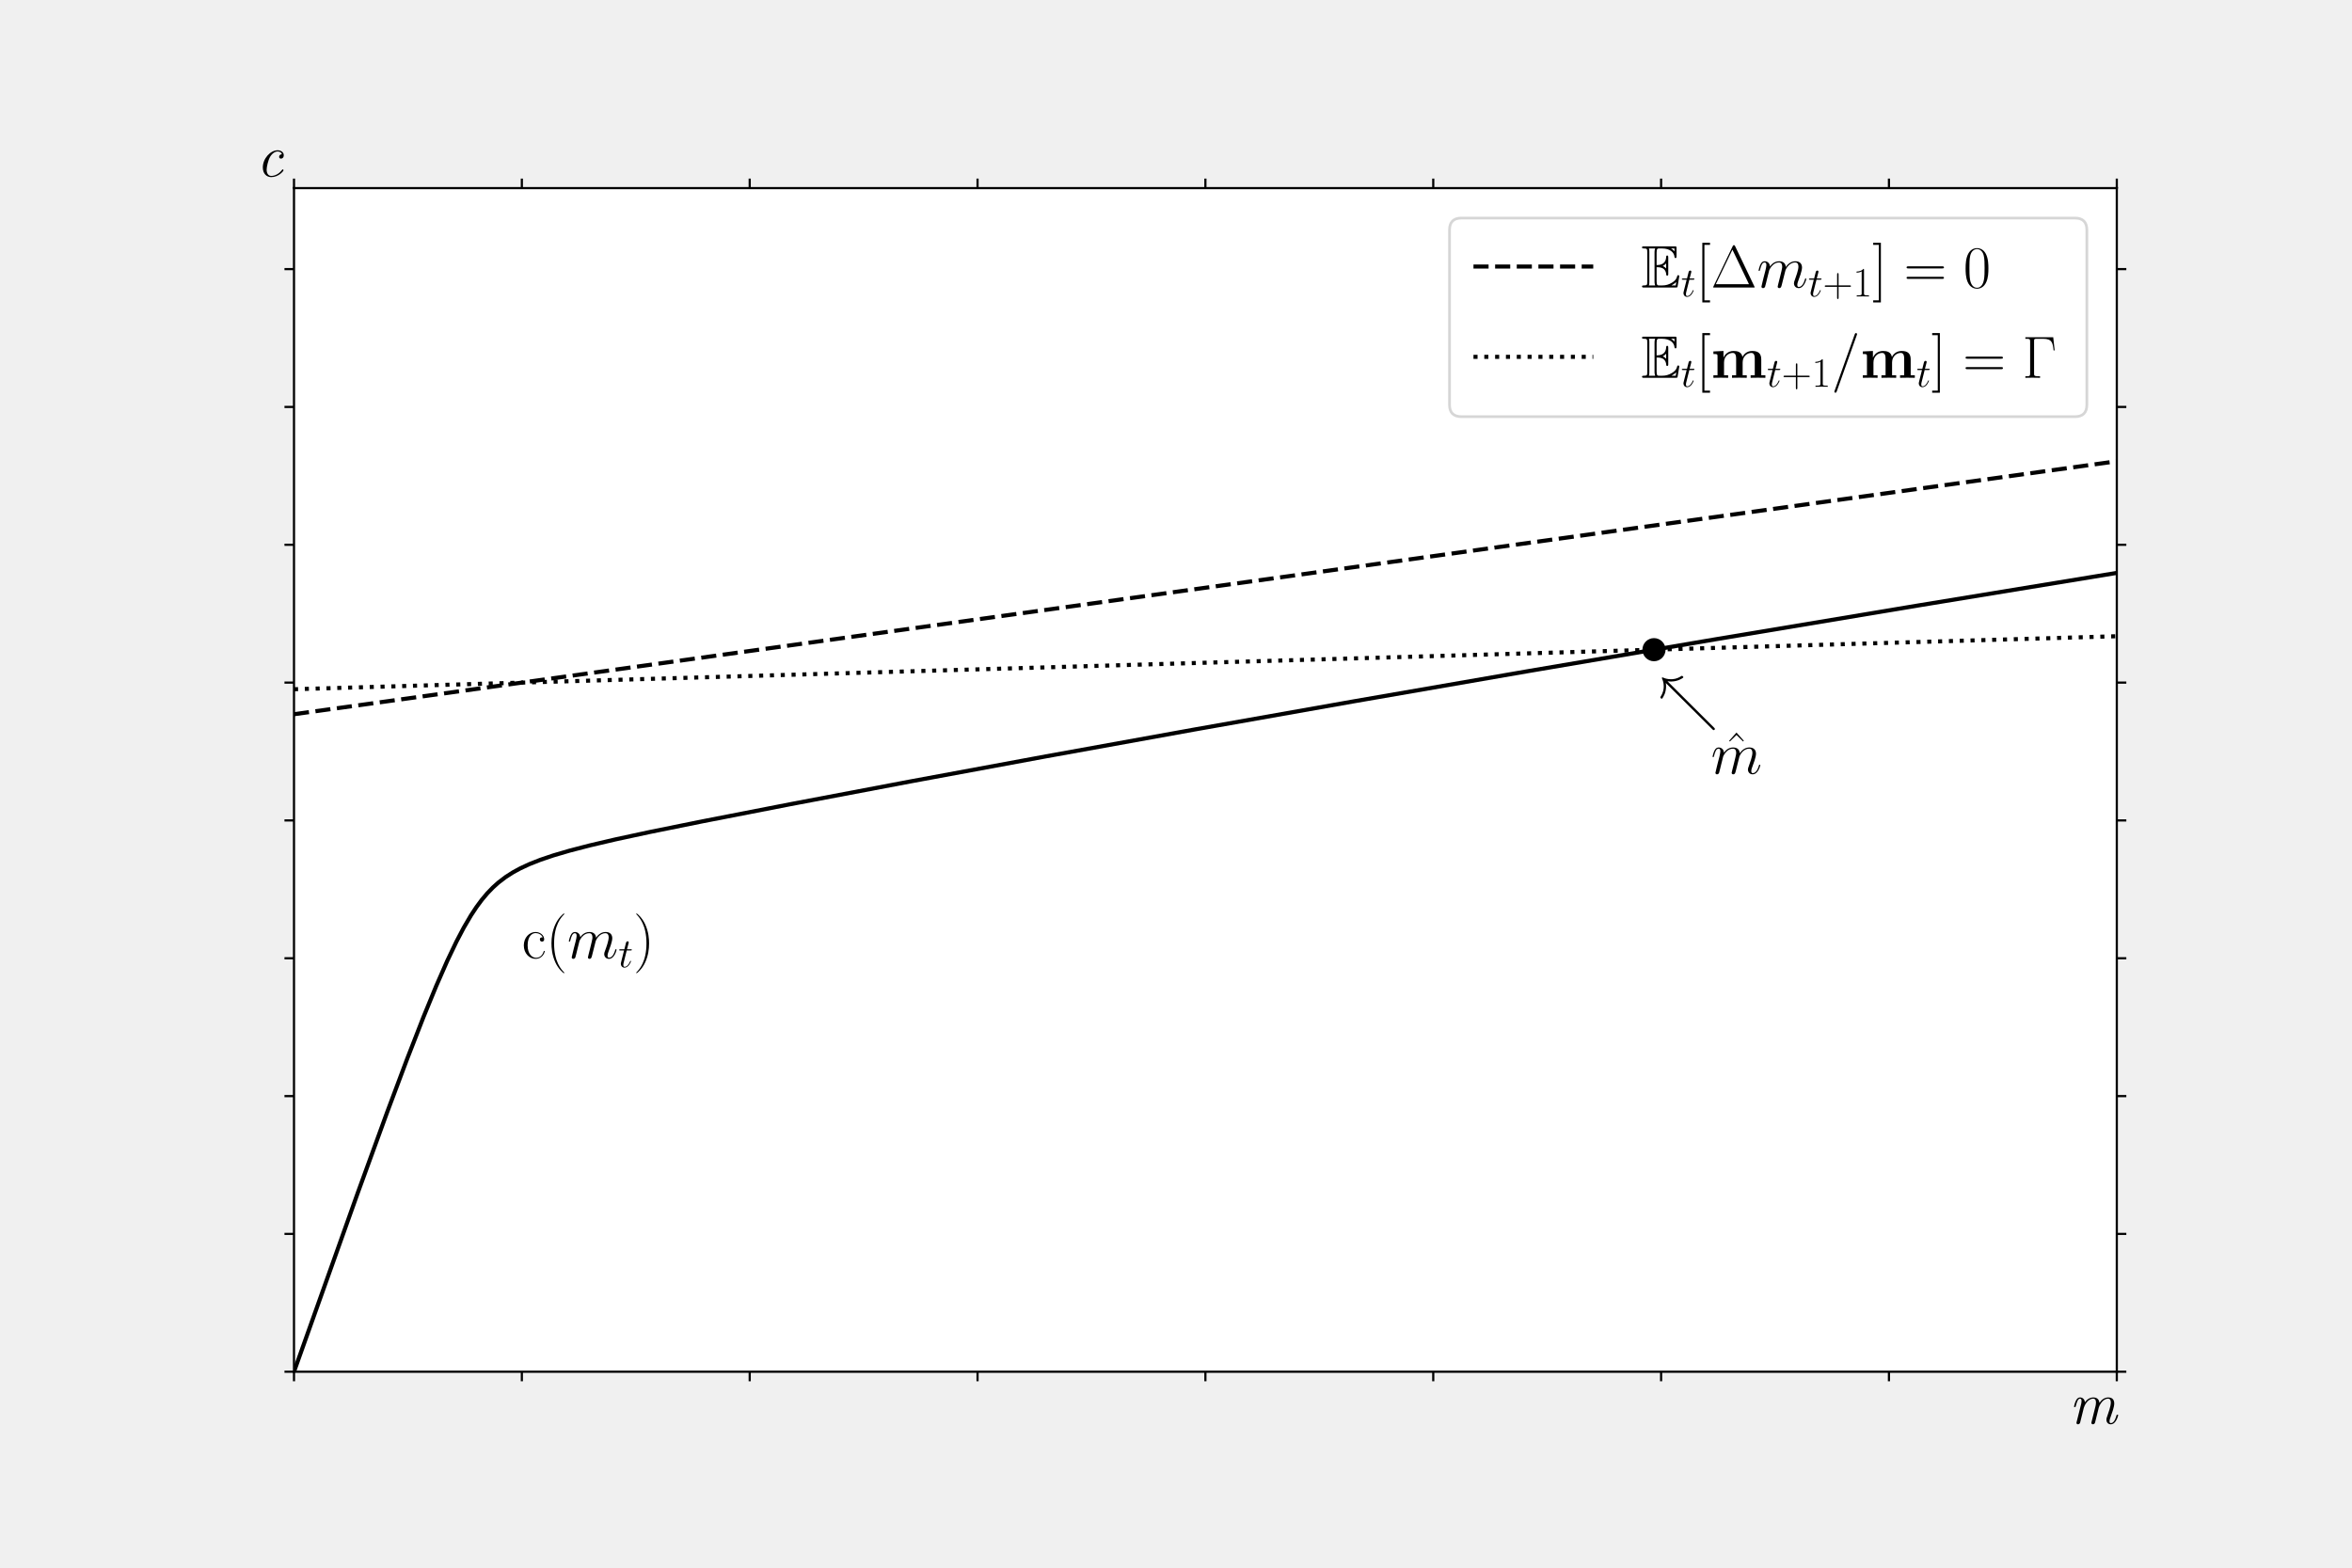
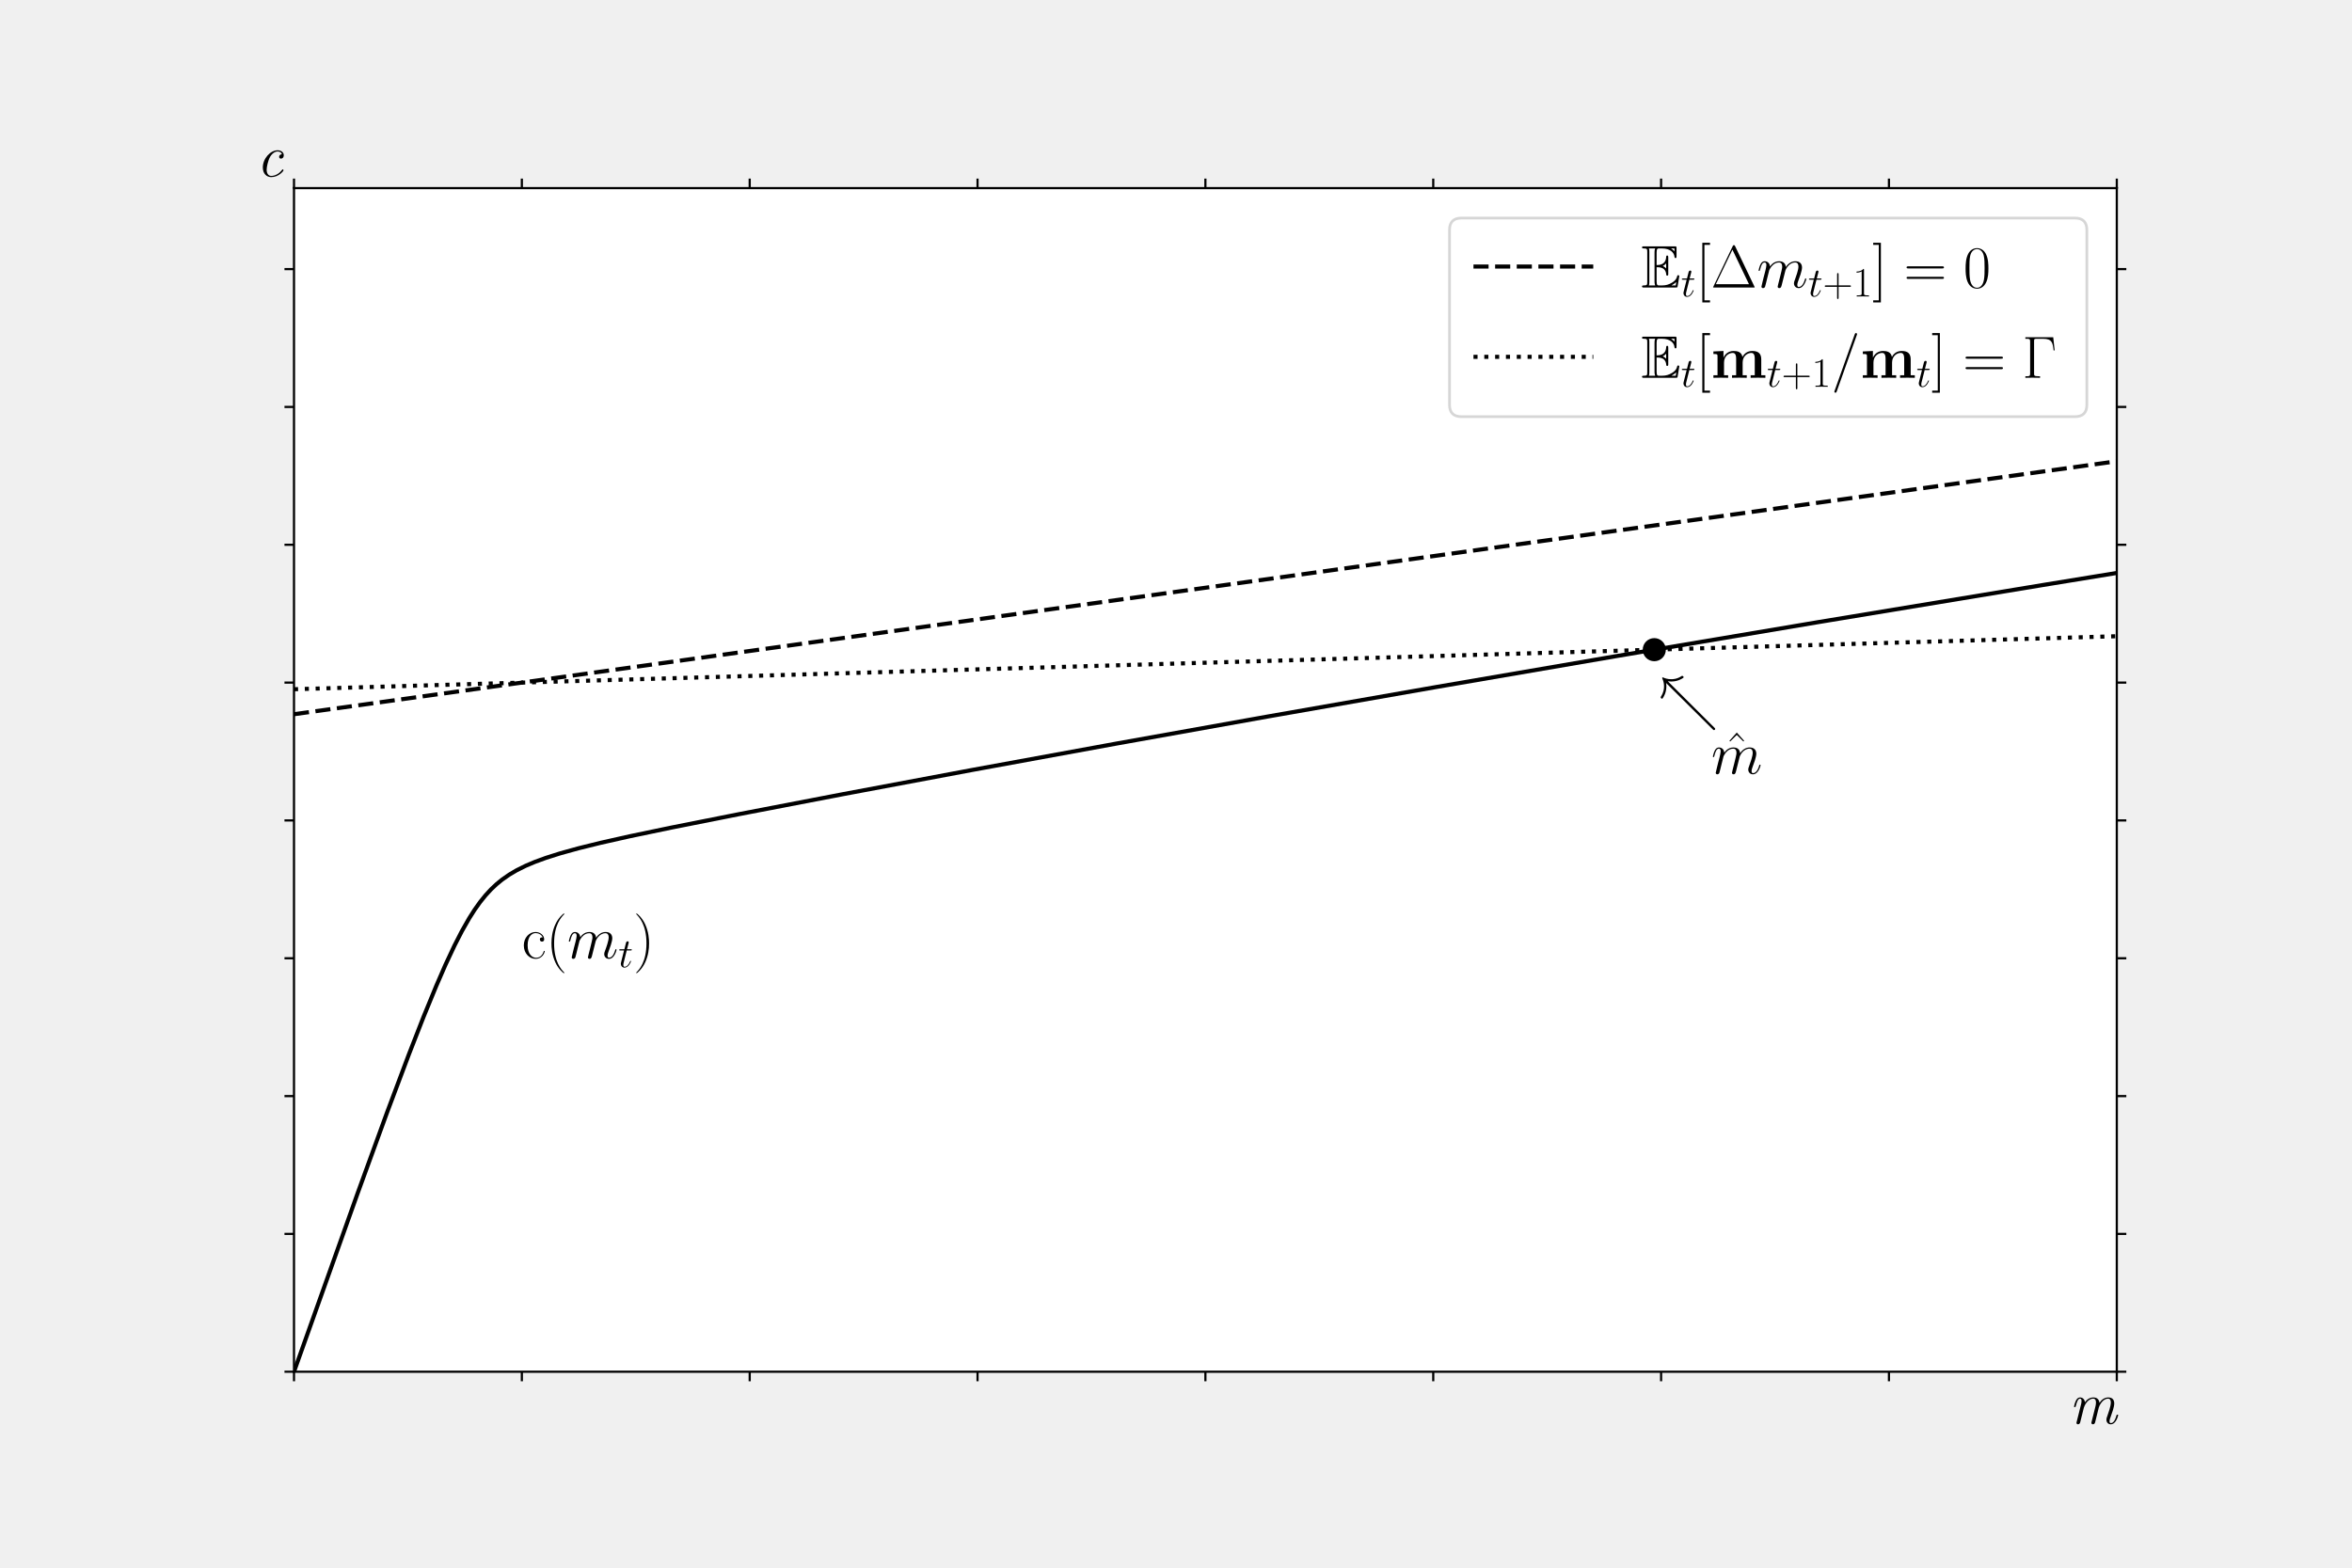
<svg xmlns="http://www.w3.org/2000/svg" xmlns:xlink="http://www.w3.org/1999/xlink" height="576pt" version="1.1" viewBox="0 0 864 576" width="864pt">
  <defs>
    <style type="text/css">*{stroke-linecap:butt;stroke-linejoin:round;}</style>
  </defs>
  <g id="figure_1">
    <g id="patch_1">
      <path d="M 0 576  L 864 576  L 864 0  L 0 0  z " style="fill:none;" />
    </g>
    <g id="axes_1">
      <g id="patch_2">
        <path d="M 108 504  L 777.6 504  L 777.6 69.12  L 108 69.12  z " style="fill:#ffffff;" />
      </g>
      <g id="matplotlib.axis_1">
        <g id="xtick_1">
          <g id="line2d_1">
            <defs>
-               <path d="M 0 0  L 0 3.5  " id="mdffdb6f460" style="stroke:#000000;stroke-width:0.8;" />
-             </defs>
-             <g>
-               <use style="stroke:#000000;stroke-width:0.8;" x="108" xlink:href="#mdffdb6f460" y="504" />
+               <path d="M 0 0  L 0 3.5  " id="m5d7a68027f" style="stroke:#000000;stroke-width:0.8;" />
+             </defs>
+             <g>
+               <use style="stroke:#000000;stroke-width:0.8;" x="108" xlink:href="#m5d7a68027f" y="504" />
            </g>
          </g>
          <g id="line2d_2">
            <defs>
-               <path d="M 0 0  L 0 -3.5  " id="md68024a2b2" style="stroke:#000000;stroke-width:0.8;" />
-             </defs>
-             <g>
-               <use style="stroke:#000000;stroke-width:0.8;" x="108" xlink:href="#md68024a2b2" y="69.12" />
+               <path d="M 0 0  L 0 -3.5  " id="m9da421022d" style="stroke:#000000;stroke-width:0.8;" />
+             </defs>
+             <g>
+               <use style="stroke:#000000;stroke-width:0.8;" x="108" xlink:href="#m9da421022d" y="69.12" />
            </g>
          </g>
        </g>
        <g id="xtick_2">
          <g id="line2d_3">
            <g>
-               <use style="stroke:#000000;stroke-width:0.8;" x="191.7" xlink:href="#mdffdb6f460" y="504" />
+               <use style="stroke:#000000;stroke-width:0.8;" x="191.7" xlink:href="#m5d7a68027f" y="504" />
            </g>
          </g>
          <g id="line2d_4">
            <g>
-               <use style="stroke:#000000;stroke-width:0.8;" x="191.7" xlink:href="#md68024a2b2" y="69.12" />
+               <use style="stroke:#000000;stroke-width:0.8;" x="191.7" xlink:href="#m9da421022d" y="69.12" />
            </g>
          </g>
        </g>
        <g id="xtick_3">
          <g id="line2d_5">
            <g>
-               <use style="stroke:#000000;stroke-width:0.8;" x="275.4" xlink:href="#mdffdb6f460" y="504" />
+               <use style="stroke:#000000;stroke-width:0.8;" x="275.4" xlink:href="#m5d7a68027f" y="504" />
            </g>
          </g>
          <g id="line2d_6">
            <g>
-               <use style="stroke:#000000;stroke-width:0.8;" x="275.4" xlink:href="#md68024a2b2" y="69.12" />
+               <use style="stroke:#000000;stroke-width:0.8;" x="275.4" xlink:href="#m9da421022d" y="69.12" />
            </g>
          </g>
        </g>
        <g id="xtick_4">
          <g id="line2d_7">
            <g>
-               <use style="stroke:#000000;stroke-width:0.8;" x="359.1" xlink:href="#mdffdb6f460" y="504" />
+               <use style="stroke:#000000;stroke-width:0.8;" x="359.1" xlink:href="#m5d7a68027f" y="504" />
            </g>
          </g>
          <g id="line2d_8">
            <g>
-               <use style="stroke:#000000;stroke-width:0.8;" x="359.1" xlink:href="#md68024a2b2" y="69.12" />
+               <use style="stroke:#000000;stroke-width:0.8;" x="359.1" xlink:href="#m9da421022d" y="69.12" />
            </g>
          </g>
        </g>
        <g id="xtick_5">
          <g id="line2d_9">
            <g>
-               <use style="stroke:#000000;stroke-width:0.8;" x="442.8" xlink:href="#mdffdb6f460" y="504" />
+               <use style="stroke:#000000;stroke-width:0.8;" x="442.8" xlink:href="#m5d7a68027f" y="504" />
            </g>
          </g>
          <g id="line2d_10">
            <g>
-               <use style="stroke:#000000;stroke-width:0.8;" x="442.8" xlink:href="#md68024a2b2" y="69.12" />
+               <use style="stroke:#000000;stroke-width:0.8;" x="442.8" xlink:href="#m9da421022d" y="69.12" />
            </g>
          </g>
        </g>
        <g id="xtick_6">
          <g id="line2d_11">
            <g>
-               <use style="stroke:#000000;stroke-width:0.8;" x="526.5" xlink:href="#mdffdb6f460" y="504" />
+               <use style="stroke:#000000;stroke-width:0.8;" x="526.5" xlink:href="#m5d7a68027f" y="504" />
            </g>
          </g>
          <g id="line2d_12">
            <g>
-               <use style="stroke:#000000;stroke-width:0.8;" x="526.5" xlink:href="#md68024a2b2" y="69.12" />
+               <use style="stroke:#000000;stroke-width:0.8;" x="526.5" xlink:href="#m9da421022d" y="69.12" />
            </g>
          </g>
        </g>
        <g id="xtick_7">
          <g id="line2d_13">
            <g>
-               <use style="stroke:#000000;stroke-width:0.8;" x="610.2" xlink:href="#mdffdb6f460" y="504" />
+               <use style="stroke:#000000;stroke-width:0.8;" x="610.2" xlink:href="#m5d7a68027f" y="504" />
            </g>
          </g>
          <g id="line2d_14">
            <g>
-               <use style="stroke:#000000;stroke-width:0.8;" x="610.2" xlink:href="#md68024a2b2" y="69.12" />
+               <use style="stroke:#000000;stroke-width:0.8;" x="610.2" xlink:href="#m9da421022d" y="69.12" />
            </g>
          </g>
        </g>
        <g id="xtick_8">
          <g id="line2d_15">
            <g>
-               <use style="stroke:#000000;stroke-width:0.8;" x="693.9" xlink:href="#mdffdb6f460" y="504" />
+               <use style="stroke:#000000;stroke-width:0.8;" x="693.9" xlink:href="#m5d7a68027f" y="504" />
            </g>
          </g>
          <g id="line2d_16">
            <g>
-               <use style="stroke:#000000;stroke-width:0.8;" x="693.9" xlink:href="#md68024a2b2" y="69.12" />
+               <use style="stroke:#000000;stroke-width:0.8;" x="693.9" xlink:href="#m9da421022d" y="69.12" />
            </g>
          </g>
        </g>
        <g id="xtick_9">
          <g id="line2d_17">
            <g>
-               <use style="stroke:#000000;stroke-width:0.8;" x="777.6" xlink:href="#mdffdb6f460" y="504" />
+               <use style="stroke:#000000;stroke-width:0.8;" x="777.6" xlink:href="#m5d7a68027f" y="504" />
            </g>
          </g>
          <g id="line2d_18">
            <g>
-               <use style="stroke:#000000;stroke-width:0.8;" x="777.6" xlink:href="#md68024a2b2" y="69.12" />
+               <use style="stroke:#000000;stroke-width:0.8;" x="777.6" xlink:href="#m9da421022d" y="69.12" />
            </g>
          </g>
        </g>
        <g id="text_1">
          <g transform="translate(760.0656 523.0932)scale(0.22 -0.22)">
            <defs>
              <path d="M 49.797 27.031  C 50.406 29.328 55.797 41.984 65.406 41.984  C 70 41.984 70 37 70 35.312  C 70 29.125 65.594 17.156 63.906 12.266  C 63 9.766 62.594 8.875 62.594 6.781  C 62.594 1.984 65.703 -1 69.797 -1  C 79.094 -1 82.297 13.859 82.297 14.266  C 82.297 15.156 81.406 15.156 81 15.156  C 79.797 15.156 79.703 14.859 79.297 13.359  C 78.406 9.969 75.703 1 70.094 1  C 68.594 1 67.797 1.688 67.797 3.984  C 67.797 6.375 68.906 9.469 69.703 11.469  C 72.297 18.75 75.703 28.031 75.703 33.812  C 75.703 39.094 73.406 44 65.703 44  C 59.5 44 54.5 40.391 50.906 34.906  C 50.297 41.688 45.594 44 40.797 44  C 35 44 30.094 40.891 26.5 35.906  C 26.203 40.391 23.094 44 18.5 44  C 16.203 44 13.594 42.984 11.5 38.703  C 9.594 35.016 8.297 29.031 8.297 28.828  C 8.297 28.031 8.797 27.828 9.703 27.828  C 10.797 27.828 10.906 27.922 11.5 30.219  C 13 36.109 14.906 41.984 18.297 41.984  C 20.906 41.984 20.906 39.094 20.906 37.906  C 20.906 36.016 20.5 33.812 20.094 32.422  L 12.797 3.281  C 12.406 1.891 12.406 1.797 12.406 1.391  C 12.406 0.188 13.203 -1 15 -1  C 16.203 -1 17.797 -0.312 18.5 1.688  C 18.703 2.688 22.5 17.656 23.094 20.141  C 23.594 22.344 24.203 24.438 24.703 26.625  C 25.703 30.328 31.203 41.984 40.5 41.984  C 45.094 41.984 45.094 36.906 45.094 35.312  C 45.094 33.312 44.703 31.125 44.297 29.328  L 37.703 2.984  C 37.406 1.891 37.406 1.594 37.406 1.391  C 37.406 0.297 38.203 -1 40 -1  C 42.297 -1 43.297 0.797 43.703 2.484  z " id="CMTI12-109" />
            </defs>
            <use transform="scale(0.996264)" xlink:href="#CMTI12-109" />
          </g>
        </g>
      </g>
      <g id="matplotlib.axis_2">
        <g id="ytick_1">
          <g id="line2d_19">
            <defs>
-               <path d="M 0 0  L -3.5 0  " id="mbbe1f3e414" style="stroke:#000000;stroke-width:0.8;" />
-             </defs>
-             <g>
-               <use style="stroke:#000000;stroke-width:0.8;" x="108" xlink:href="#mbbe1f3e414" y="504" />
+               <path d="M 0 0  L -3.5 0  " id="m3f5d0ae23c" style="stroke:#000000;stroke-width:0.8;" />
+             </defs>
+             <g>
+               <use style="stroke:#000000;stroke-width:0.8;" x="108" xlink:href="#m3f5d0ae23c" y="504" />
            </g>
          </g>
          <g id="line2d_20">
            <defs>
-               <path d="M 0 0  L 3.5 0  " id="me974627ac8" style="stroke:#000000;stroke-width:0.8;" />
-             </defs>
-             <g>
-               <use style="stroke:#000000;stroke-width:0.8;" x="777.6" xlink:href="#me974627ac8" y="504" />
+               <path d="M 0 0  L 3.5 0  " id="m596b8ce030" style="stroke:#000000;stroke-width:0.8;" />
+             </defs>
+             <g>
+               <use style="stroke:#000000;stroke-width:0.8;" x="777.6" xlink:href="#m596b8ce030" y="504" />
            </g>
          </g>
        </g>
        <g id="ytick_2">
          <g id="line2d_21">
            <g>
-               <use style="stroke:#000000;stroke-width:0.8;" x="108" xlink:href="#mbbe1f3e414" y="453.36" />
+               <use style="stroke:#000000;stroke-width:0.8;" x="108" xlink:href="#m3f5d0ae23c" y="453.36" />
            </g>
          </g>
          <g id="line2d_22">
            <g>
-               <use style="stroke:#000000;stroke-width:0.8;" x="777.6" xlink:href="#me974627ac8" y="453.36" />
+               <use style="stroke:#000000;stroke-width:0.8;" x="777.6" xlink:href="#m596b8ce030" y="453.36" />
            </g>
          </g>
        </g>
        <g id="ytick_3">
          <g id="line2d_23">
            <g>
-               <use style="stroke:#000000;stroke-width:0.8;" x="108" xlink:href="#mbbe1f3e414" y="402.721" />
+               <use style="stroke:#000000;stroke-width:0.8;" x="108" xlink:href="#m3f5d0ae23c" y="402.721" />
            </g>
          </g>
          <g id="line2d_24">
            <g>
-               <use style="stroke:#000000;stroke-width:0.8;" x="777.6" xlink:href="#me974627ac8" y="402.721" />
+               <use style="stroke:#000000;stroke-width:0.8;" x="777.6" xlink:href="#m596b8ce030" y="402.721" />
            </g>
          </g>
        </g>
        <g id="ytick_4">
          <g id="line2d_25">
            <g>
-               <use style="stroke:#000000;stroke-width:0.8;" x="108" xlink:href="#mbbe1f3e414" y="352.081" />
+               <use style="stroke:#000000;stroke-width:0.8;" x="108" xlink:href="#m3f5d0ae23c" y="352.081" />
            </g>
          </g>
          <g id="line2d_26">
            <g>
-               <use style="stroke:#000000;stroke-width:0.8;" x="777.6" xlink:href="#me974627ac8" y="352.081" />
+               <use style="stroke:#000000;stroke-width:0.8;" x="777.6" xlink:href="#m596b8ce030" y="352.081" />
            </g>
          </g>
        </g>
        <g id="ytick_5">
          <g id="line2d_27">
            <g>
-               <use style="stroke:#000000;stroke-width:0.8;" x="108" xlink:href="#mbbe1f3e414" y="301.442" />
+               <use style="stroke:#000000;stroke-width:0.8;" x="108" xlink:href="#m3f5d0ae23c" y="301.442" />
            </g>
          </g>
          <g id="line2d_28">
            <g>
-               <use style="stroke:#000000;stroke-width:0.8;" x="777.6" xlink:href="#me974627ac8" y="301.442" />
+               <use style="stroke:#000000;stroke-width:0.8;" x="777.6" xlink:href="#m596b8ce030" y="301.442" />
            </g>
          </g>
        </g>
        <g id="ytick_6">
          <g id="line2d_29">
            <g>
-               <use style="stroke:#000000;stroke-width:0.8;" x="108" xlink:href="#mbbe1f3e414" y="250.802" />
+               <use style="stroke:#000000;stroke-width:0.8;" x="108" xlink:href="#m3f5d0ae23c" y="250.802" />
            </g>
          </g>
          <g id="line2d_30">
            <g>
-               <use style="stroke:#000000;stroke-width:0.8;" x="777.6" xlink:href="#me974627ac8" y="250.802" />
+               <use style="stroke:#000000;stroke-width:0.8;" x="777.6" xlink:href="#m596b8ce030" y="250.802" />
            </g>
          </g>
        </g>
        <g id="ytick_7">
          <g id="line2d_31">
            <g>
-               <use style="stroke:#000000;stroke-width:0.8;" x="108" xlink:href="#mbbe1f3e414" y="200.163" />
+               <use style="stroke:#000000;stroke-width:0.8;" x="108" xlink:href="#m3f5d0ae23c" y="200.163" />
            </g>
          </g>
          <g id="line2d_32">
            <g>
-               <use style="stroke:#000000;stroke-width:0.8;" x="777.6" xlink:href="#me974627ac8" y="200.163" />
+               <use style="stroke:#000000;stroke-width:0.8;" x="777.6" xlink:href="#m596b8ce030" y="200.163" />
            </g>
          </g>
        </g>
        <g id="ytick_8">
          <g id="line2d_33">
            <g>
-               <use style="stroke:#000000;stroke-width:0.8;" x="108" xlink:href="#mbbe1f3e414" y="149.523" />
+               <use style="stroke:#000000;stroke-width:0.8;" x="108" xlink:href="#m3f5d0ae23c" y="149.523" />
            </g>
          </g>
          <g id="line2d_34">
            <g>
-               <use style="stroke:#000000;stroke-width:0.8;" x="777.6" xlink:href="#me974627ac8" y="149.523" />
+               <use style="stroke:#000000;stroke-width:0.8;" x="777.6" xlink:href="#m596b8ce030" y="149.523" />
            </g>
          </g>
        </g>
        <g id="ytick_9">
          <g id="line2d_35">
            <g>
-               <use style="stroke:#000000;stroke-width:0.8;" x="108" xlink:href="#mbbe1f3e414" y="98.884" />
+               <use style="stroke:#000000;stroke-width:0.8;" x="108" xlink:href="#m3f5d0ae23c" y="98.884" />
            </g>
          </g>
          <g id="line2d_36">
            <g>
-               <use style="stroke:#000000;stroke-width:0.8;" x="777.6" xlink:href="#me974627ac8" y="98.884" />
+               <use style="stroke:#000000;stroke-width:0.8;" x="777.6" xlink:href="#m596b8ce030" y="98.884" />
            </g>
          </g>
        </g>
        <g id="text_2">
          <g transform="translate(94.13689 64.85739)scale(0.22 -0.22)">
            <defs>
              <path d="M 43 37.391  C 40.5 37.297 38.297 35.391 38.297 33  C 38.297 30.5 40.5 30 41.406 30  C 42.406 30 46.094 30.594 46.094 35.797  C 46.094 40.359 41.906 44 35.797 44  C 23.594 44 11 30.094 11 15.234  C 11 5 17.094 -1 25.094 -1  C 37.5 -1 45.703 9.125 45.703 10.531  C 45.703 11.234 44.906 12.031 44.297 12.031  C 44 12.031 43.906 11.922 43.094 11.031  C 37.797 3.797 30.297 1 25.203 1  C 20.094 1 17.406 5.5 17.406 11.422  C 17.406 16.047 19.797 27.078 23.094 32.797  C 26.5 38.734 31.406 41.984 35.703 41.984  C 36.297 41.984 41.594 41.984 43 37.391  z " id="CMTI12-99" />
            </defs>
            <use transform="scale(0.996264)" xlink:href="#CMTI12-99" />
          </g>
        </g>
      </g>
      <g id="line2d_37">
-         <path clip-path="url(#pffd00cbba3)" d="M 108 504  L 131.459 438.182  L 142.184 408.743  L 149.557 389.08  L 155.589 373.606  L 160.281 362.181  L 164.303 353.02  L 167.654 345.999  L 170.335 340.892  L 173.016 336.319  L 175.027 333.271  L 177.038 330.558  L 179.049 328.173  L 181.059 326.093  L 183.07 324.286  L 185.751 322.238  L 188.432 320.521  L 191.114 319.061  L 194.465 317.504  L 198.486 315.917  L 203.178 314.329  L 209.211 312.555  L 216.584 310.639  L 225.968 308.44  L 238.703 305.695  L 258.141 301.755  L 290.314 295.483  L 334.551 287.093  L 384.151 277.915  L 438.443 268.099  L 497.427 257.665  L 561.103 246.63  L 630.141 234.896  L 704.541 222.481  L 777.6 210.491  L 777.6 210.491  " style="fill:none;stroke:#000000;stroke-linecap:square;stroke-width:1.5;" />
+         <path clip-path="url(#pab065e6cc4)" d="M 108 504  L 131.459 438.187  L 142.184 408.746  L 150.227 387.336  L 155.589 373.614  L 160.281 362.19  L 163.632 354.498  L 166.984 347.356  L 169.665 342.126  L 172.346 337.417  L 174.357 334.256  L 176.368 331.432  L 178.378 328.94  L 180.389 326.758  L 182.4 324.867  L 184.411 323.22  L 187.092 321.347  L 189.773 319.768  L 193.124 318.102  L 196.476 316.685  L 200.497 315.214  L 205.859 313.516  L 212.562 311.663  L 220.605 309.677  L 231.33 307.266  L 246.746 304.047  L 271.546 299.124  L 309.751 291.778  L 357.341 282.858  L 410.292 273.172  L 465.924 263.222  L 527.589 252.424  L 593.276 241.149  L 667.676 228.622  L 750.119 214.999  L 777.6 210.512  L 777.6 210.512  " style="fill:none;stroke:#000000;stroke-linecap:square;stroke-width:1.5;" />
      </g>
      <g id="line2d_38">
-         <path clip-path="url(#pffd00cbba3)" d="M 108 262.42  L 777.6 169.477  L 777.6 169.477  " style="fill:none;stroke:#000000;stroke-dasharray:5.55,2.4;stroke-dashoffset:0;stroke-width:1.5;" />
+         <path clip-path="url(#pab065e6cc4)" d="M 108 262.42  L 777.6 169.477  L 777.6 169.477  " style="fill:none;stroke:#000000;stroke-dasharray:5.55,2.4;stroke-dashoffset:0;stroke-width:1.5;" />
      </g>
      <g id="line2d_39">
-         <path clip-path="url(#pffd00cbba3)" d="M 108 253.237  L 777.6 233.76  L 777.6 233.76  " style="fill:none;stroke:#000000;stroke-dasharray:1.5,2.475;stroke-dashoffset:0;stroke-width:1.5;" />
+         <path clip-path="url(#pab065e6cc4)" d="M 108 253.237  L 777.6 233.76  L 777.6 233.76  " style="fill:none;stroke:#000000;stroke-dasharray:1.5,2.475;stroke-dashoffset:0;stroke-width:1.5;" />
      </g>
      <g id="line2d_40">
-         <path clip-path="url(#pffd00cbba3)" d="M 607.587 238.705  " style="fill:none;stroke:#000000;stroke-linecap:square;stroke-width:1.5;" />
+         <path clip-path="url(#pab065e6cc4)" d="M 607.698 238.702  " style="fill:none;stroke:#000000;stroke-linecap:square;stroke-width:1.5;" />
        <defs>
-           <path d="M 0 3.75  C 0.995 3.75 1.948 3.355 2.652 2.652  C 3.355 1.948 3.75 0.995 3.75 0  C 3.75 -0.995 3.355 -1.948 2.652 -2.652  C 1.948 -3.355 0.995 -3.75 0 -3.75  C -0.995 -3.75 -1.948 -3.355 -2.652 -2.652  C -3.355 -1.948 -3.75 -0.995 -3.75 0  C -3.75 0.995 -3.355 1.948 -2.652 2.652  C -1.948 3.355 -0.995 3.75 0 3.75  z " id="m13646135a5" style="stroke:#000000;" />
+           <path d="M 0 3.75  C 0.995 3.75 1.948 3.355 2.652 2.652  C 3.355 1.948 3.75 0.995 3.75 0  C 3.75 -0.995 3.355 -1.948 2.652 -2.652  C 1.948 -3.355 0.995 -3.75 0 -3.75  C -0.995 -3.75 -1.948 -3.355 -2.652 -2.652  C -3.355 -1.948 -3.75 -0.995 -3.75 0  C -3.75 0.995 -3.355 1.948 -2.652 2.652  C -1.948 3.355 -0.995 3.75 0 3.75  z " id="mc050dce74d" style="stroke:#000000;" />
        </defs>
-         <g clip-path="url(#pffd00cbba3)">
-           <use style="stroke:#000000;" x="607.587" xlink:href="#m13646135a5" y="238.705" />
+         <g clip-path="url(#pab065e6cc4)">
+           <use style="stroke:#000000;" x="607.698" xlink:href="#mc050dce74d" y="238.702" />
        </g>
      </g>
      <g id="patch_3">
        <path d="M 108 504  L 108 69.12  " style="fill:none;stroke:#000000;stroke-linecap:square;stroke-linejoin:miter;stroke-width:0.8;" />
      </g>
      <g id="patch_4">
        <path d="M 777.6 504  L 777.6 69.12  " style="fill:none;stroke:#000000;stroke-linecap:square;stroke-linejoin:miter;stroke-width:0.8;" />
      </g>
      <g id="patch_5">
        <path d="M 108 504  L 777.6 504  " style="fill:none;stroke:#000000;stroke-linecap:square;stroke-linejoin:miter;stroke-width:0.8;" />
      </g>
      <g id="patch_6">
        <path d="M 108 69.12  L 777.6 69.12  " style="fill:none;stroke:#000000;stroke-linecap:square;stroke-linejoin:miter;stroke-width:0.8;" />
      </g>
      <g id="text_3">
        <g transform="translate(191.7 352.0813)scale(0.22 -0.22)">
          <defs>
            <path d="M 34.906 35  C 33 35 30.203 35 30.203 31.484  C 30.203 28.688 32.5 27.891 33.797 27.891  C 34.5 27.891 37.406 28.188 37.406 31.688  C 37.406 38.688 30.594 44 22.906 44  C 12.297 44 3.297 34.391 3.297 21.547  C 3.297 8.141 12.703 -1 22.906 -1  C 35.297 -1 38.406 10.562 38.406 11.672  C 38.406 12.078 38.297 12.375 37.594 12.375  C 36.906 12.375 36.797 12.281 36.406 10.969  C 33.797 2.812 28.094 0.797 23.797 0.797  C 17.406 0.797 9.703 6.734 9.703 21.641  C 9.703 36.844 17.094 42.188 23 42.188  C 26.906 42.188 32.703 40.344 34.906 35  z " id="CMR17-99" />
            <path d="M 30.594 -24.406  C 30.594 -24.312 30.594 -24.109 30.297 -23.812  C 25.703 -19.109 13.406 -6.297 13.406 24.938  C 13.406 56.172 25.5 68.875 30.406 73.891  C 30.406 73.984 30.594 74.188 30.594 74.484  C 30.594 74.797 30.297 75 29.906 75  C 28.797 75 20.297 67.578 15.406 56.562  C 10.406 45.453 9 34.656 9 25.047  C 9 17.828 9.703 5.625 15.703 -7.297  C 20.5 -17.703 28.703 -25 29.906 -25  C 30.406 -25 30.594 -24.812 30.594 -24.406  z " id="CMR17-40" />
            <path d="M 20.594 29.219  C 20.797 29.828 23.297 34.812 27 38  C 29.594 40.391 33 41.984 36.906 41.984  C 40.906 41.984 42.297 39 42.297 35.016  C 42.297 34.406 42.297 32.422 41.094 27.734  L 38.594 17.453  C 37.797 14.453 35.906 7.078 35.703 5.984  C 35.297 4.484 34.703 1.891 34.703 1.484  C 34.703 0.094 35.797 -1 37.297 -1  C 40.297 -1 40.797 1.297 41.703 4.891  L 47.703 28.719  C 47.906 29.531 53.094 41.984 64.094 41.984  C 68.094 41.984 69.5 39 69.5 35.016  C 69.5 29.422 65.594 18.547 63.406 12.562  C 62.5 10.172 62 8.875 62 7.078  C 62 2.594 65.094 -1 69.906 -1  C 79.203 -1 82.703 13.656 82.703 14.266  C 82.703 14.766 82.297 15.156 81.703 15.156  C 80.797 15.156 80.703 14.859 80.203 13.156  C 77.906 5.188 74.203 1 70.203 1  C 69.203 1 67.594 1.094 67.594 4.281  C 67.594 6.875 68.797 10.078 69.203 11.172  C 71 15.953 75.5 27.734 75.5 33.516  C 75.5 39.5 72 44 64.406 44  C 57.703 44 52.297 40.203 48.297 34.312  C 48 39.703 44.703 44 37.203 44  C 28.297 44 23.594 37.703 21.797 35.203  C 21.5 40.891 17.406 44 13 44  C 10.094 44 7.797 42.594 5.906 38.797  C 4.094 35.203 2.703 29.125 2.703 28.719  C 2.703 28.328 3.094 27.828 3.797 27.828  C 4.594 27.828 4.703 27.922 5.297 30.219  C 6.797 36.109 8.703 41.984 12.703 41.984  C 15 41.984 15.797 40.391 15.797 37.406  C 15.797 35.203 14.797 31.312 14.094 28.234  L 11.297 17.453  C 10.906 15.562 9.797 11.062 9.297 9.266  C 8.594 6.672 7.5 1.984 7.5 1.484  C 7.5 0.094 8.594 -1 10.094 -1  C 11.297 -1 12.703 -0.406 13.5 1.094  C 13.703 1.594 14.594 5.078 15.094 7.078  L 17.297 16.062  z " id="CMMI12-109" />
            <path d="M 20.094 40.094  L 29.297 40.094  C 31.203 40.094 32.203 40.094 32.203 41.891  C 32.203 43 31.594 43 29.594 43  L 20.797 43  L 24.5 57.25  C 24.906 58.625 24.906 58.812 24.906 59.5  C 24.906 61.094 23.594 62 22.297 62  C 21.5 62 19.203 61.688 18.406 58.531  L 14.5 43  L 5.094 43  C 3.094 43 2.203 43 2.203 41.094  C 2.203 40.094 2.906 40.094 4.797 40.094  L 13.703 40.094  L 7.094 13.766  C 6.297 10.266 6 9.266 6 7.969  C 6 3.281 9.297 -1 14.906 -1  C 25 -1 30.406 13.562 30.406 14.266  C 30.406 14.859 30 15.156 29.406 15.156  C 29.203 15.156 28.797 15.156 28.594 14.75  C 28.5 14.656 28.406 14.562 27.703 12.969  C 25.594 7.969 21 1 15.203 1  C 12.203 1 12 3.484 12 5.688  C 12 5.781 12 7.672 12.297 8.875  z " id="CMMI12-116" />
            <path d="M 26.297 24.938  C 26.297 32.141 25.594 44.359 19.594 57.266  C 14.797 67.688 6.594 75 5.406 75  C 5.094 75 4.703 74.891 4.703 74.391  C 4.703 74.188 4.797 74.094 4.906 73.891  C 9.703 68.875 21.906 56.172 21.906 25.047  C 21.906 -6.188 9.797 -18.906 4.906 -23.906  C 4.797 -24.109 4.703 -24.203 4.703 -24.406  C 4.703 -24.906 5.094 -25 5.406 -25  C 6.5 -25 15 -17.609 19.906 -6.594  C 24.906 4.516 26.297 15.328 26.297 24.938  z " id="CMR17-41" />
          </defs>
          <use transform="scale(0.996264)" xlink:href="#CMR17-99" />
          <use transform="translate(40.48566 0)scale(0.996264)" xlink:href="#CMR17-40" />
          <use transform="translate(75.76643 0)scale(0.996264)" xlink:href="#CMMI12-109" />
          <use transform="translate(161.0937 -14.94392)scale(0.697382)" xlink:href="#CMMI12-116" />
          <use transform="translate(186.2501 0)scale(0.996264)" xlink:href="#CMR17-41" />
        </g>
      </g>
      <g id="text_4">
-         <g transform="translate(609.2613 264.025)scale(0.22 -0.22)">
+         <g transform="translate(609.3721 264.0218)scale(0.22 -0.22)">
          <defs>
            <path d="M 15 62.594  C 16.703 62.297 19 62.094 20.797 62.094  C 22.797 62.094 27.703 62.297 33.5 64.391  C 34.203 64.688 41.594 67.797 41.594 69.391  C 41.594 70.094 40 71.688 39.297 71.688  C 38.906 71.688 38.594 71.594 38 71.188  C 30.094 66 23.203 66 20.703 66  C 14.594 66 10.094 67.594 7.797 68.688  C 7.203 69 6.906 69.094 6.594 69.094  C 6 69.094 5.594 68.688 5.594 68.094  C 5.594 67.891 5.594 67.688 5.906 66.891  C 7.203 64.188 8.703 59.812 8.703 54.031  C 8.703 49.859 8.094 43.891 3.5 36.828  C 3.094 36.125 3 35.922 3 35.531  C 3 34.828 4.594 33.234 5.297 33.234  C 6.703 33.234 9.5 39.406 10.297 41.297  C 12.406 46.875 12.594 51.656 12.594 53.938  C 12.594 57.125 12.594 57.219 12.094 59.703  L 90.203 -17.906  C 91.406 -19.109 91.594 -19.312 92.406 -19.312  C 93.594 -19.312 94.406 -18.312 94.406 -17.312  C 94.406 -16.516 94.203 -16.312 92.906 -15.016  z " id="CMSY10-45" />
          </defs>
          <use transform="scale(0.996264)" xlink:href="#CMSY10-45" />
        </g>
      </g>
      <g id="text_5">
-         <g transform="translate(628.5123 284.2808)scale(0.22 -0.22)">
+         <g transform="translate(628.6231 284.2776)scale(0.22 -0.22)">
          <defs>
            <path d="M 22.906 69  L 10.594 55.188  L 11.797 54  L 22.906 64.984  L 34 54  L 35.203 55.188  z " id="CMR17-94" />
          </defs>
          <use transform="translate(19.81838 0.006461)scale(0.996264)" xlink:href="#CMR17-94" />
          <use transform="scale(0.996264)" xlink:href="#CMMI12-109" />
        </g>
      </g>
      <g id="legend_1">
        <g id="patch_7">
          <path d="M 536.876 153.094  L 762.2 153.094  Q 766.6 153.094 766.6 148.694  L 766.6 84.52  Q 766.6 80.12 762.2 80.12  L 536.876 80.12  Q 532.476 80.12 532.476 84.52  L 532.476 148.694  Q 532.476 153.094 536.876 153.094  z " style="fill:#ffffff;opacity:0.8;stroke:#cccccc;stroke-linejoin:miter;" />
        </g>
        <g id="line2d_41">
          <path d="M 541.276 97.937  L 585.276 97.937  " style="fill:none;stroke:#000000;stroke-dasharray:5.55,2.4;stroke-dashoffset:0;stroke-width:1.5;" />
        </g>
        <g id="line2d_42" />
        <g id="text_6">
          <g transform="translate(602.8765 105.6366)scale(0.22 -0.22)">
            <defs>
              <path d="M 25.906 34  C 28.406 34 33.203 34 36.703 31.859  C 41.5 28.719 41.906 23.25 41.906 22.641  C 42 21.219 42 19.906 43.703 19.906  C 45.406 19.906 45.406 21.328 45.406 23.156  L 45.406 50.438  C 45.406 52.047 45.406 53.656 43.703 53.656  C 42 53.656 41.906 52.141 41.906 51.344  C 41.297 38.391 31.094 37.688 25.906 37.594  L 25.906 58.766  C 25.906 65.484 27.797 65.484 30.203 65.484  L 35 65.484  C 48.5 65.484 55.203 58.562 55.797 51.641  C 55.906 50.844 56 49.328 57.594 49.328  C 59.297 49.328 59.297 50.938 59.297 52.641  L 59.297 65.688  C 59.297 68.797 59.094 69 56 69  L 4.797 69  C 3 69 1.406 69 1.406 67.188  C 1.406 65.484 3.297 65.484 4.094 65.484  C 9.797 65.484 10.203 64.688 10.203 59.766  L 10.203 9.266  C 10.203 4.5 9.906 3.5 4.594 3.5  C 3.094 3.5 1.406 3.5 1.406 1.797  C 1.406 0 3 0 4.797 0  L 57.797 0  C 59.703 0 60.703 0 61 1.391  C 61.094 1.5 63.906 18.391 63.906 18.891  C 63.906 20.016 63 20.719 62.203 20.719  C 60.797 20.719 60.406 19.406 60.406 19.297  C 59.797 16.672 58.797 12.406 51.5 8.047  C 46.297 4.906 41.203 3.5 35.703 3.5  L 30.203 3.5  C 27.797 3.5 25.906 3.5 25.906 10.281  z M 55.797 65.484  L 55.797 60.672  C 54.094 62.578 52.203 64.188 50.094 65.484  z M 36.297 36.094  C 37.906 36.797 40.094 38.297 41.906 40.406  L 41.906 31.969  C 39.5 34.688 36.406 36 36.297 36  z M 13.703 59.969  C 13.703 61.172 13.703 63.688 12.906 65.484  L 23.5 65.484  C 22.406 63.188 22.406 59.875 22.406 58.969  L 22.406 10.078  C 22.406 6.438 23.094 4.406 23.5 3.5  L 12.906 3.5  C 13.703 5.312 13.703 7.844 13.703 9.062  z M 50.906 3.5  L 50.906 3.594  C 54.094 5.219 56.797 7.344 58.797 9.172  C 58.703 8.766 58 4.297 57.906 3.5  z " id="MSBM10-69" />
              <path d="M 23.5 -25  L 23.5 -21.5  L 14.094 -21.5  L 14.094 71.484  L 23.5 71.484  L 23.5 75  L 10.594 75  L 10.594 -25  z " id="CMR17-91" />
              <path d="M 40.594 69.297  C 39.797 71 39.406 71 38.594 71  C 37.406 71 37.297 70.797 36.594 69.391  L 4.203 1.688  C 4.094 1.5 3.703 0.594 3.703 0.5  C 3.703 0.094 3.797 0 5.594 0  L 71.5 0  C 73.297 0 73.406 0.094 73.406 0.5  C 73.406 0.594 73 1.5 72.906 1.688  z M 36.094 63.375  L 63.797 5.594  L 8.297 5.594  z " id="CMR17-1" />
              <path d="M 37.703 23  L 64.203 23  C 65.594 23 67.297 23 67.297 24.688  C 67.297 26.5 65.703 26.5 64.203 26.5  L 37.703 26.5  L 37.703 52.891  C 37.703 54.297 37.703 56 36 56  C 34.203 56 34.203 54.391 34.203 52.891  L 34.203 26.5  L 7.703 26.5  C 6.297 26.5 4.594 26.5 4.594 24.797  C 4.594 23 6.203 23 7.703 23  L 34.203 23  L 34.203 -3.031  C 34.203 -4.406 34.203 -6.109 35.906 -6.109  C 37.703 -6.109 37.703 -4.516 37.703 -3.031  z " id="CMR17-43" />
              <path d="M 26.594 63.797  C 26.594 65.891 26.5 66 25.094 66  C 21.203 61.359 15.297 59.891 9.703 59.688  C 9.406 59.688 8.906 59.688 8.797 59.5  C 8.703 59.297 8.703 59.094 8.703 57  C 11.797 57 17 57.594 21 59.984  L 21 7.297  C 21 3.797 20.797 2.594 12.203 2.594  L 9.203 2.594  L 9.203 0  C 14 0.094 19 0.188 23.797 0.188  C 28.594 0.188 33.594 0.094 38.406 0  L 38.406 2.594  L 35.406 2.594  C 26.797 2.594 26.594 3.688 26.594 7.297  z " id="CMR17-49" />
              <path d="M 14.297 75  L 1.406 75  L 1.406 71.484  L 10.797 71.484  L 10.797 -21.5  L 1.406 -21.5  L 1.406 -25  L 14.297 -25  z " id="CMR17-93" />
              <path d="M 64.297 32  C 65.797 32 67.297 32 67.297 33.688  C 67.297 35.5 65.594 35.5 63.906 35.5  L 8 35.5  C 6.297 35.5 4.594 35.5 4.594 33.688  C 4.594 32 6.094 32 7.594 32  z M 63.906 14.484  C 65.594 14.484 67.297 14.484 67.297 16.297  C 67.297 18 65.797 18 64.297 18  L 7.594 18  C 6.094 18 4.594 18 4.594 16.297  C 4.594 14.484 6.297 14.484 8 14.484  z " id="CMR17-61" />
              <path d="M 42 31.844  C 42 37.969 41.906 48.422 37.703 56.453  C 34 63.484 28.094 66 22.906 66  C 18.094 66 12 63.781 8.203 56.562  C 4.203 49.016 3.797 39.672 3.797 31.844  C 3.797 26.109 3.906 17.375 7 9.734  C 11.297 -0.609 19 -2 22.906 -2  C 27.5 -2 34.5 -0.109 38.594 9.438  C 41.594 16.375 42 24.5 42 31.844  z M 22.906 -0.406  C 16.5 -0.406 12.703 5.125 11.297 12.75  C 10.203 18.688 10.203 27.328 10.203 32.953  C 10.203 40.688 10.203 47.109 11.5 53.234  C 13.406 61.781 19 64.391 22.906 64.391  C 27 64.391 32.297 61.672 34.203 53.438  C 35.5 47.719 35.594 40.984 35.594 32.953  C 35.594 26.422 35.594 18.375 34.406 12.453  C 32.297 1.5 26.406 -0.406 22.906 -0.406  z " id="CMR17-48" />
            </defs>
            <use transform="scale(0.996264)" xlink:href="#MSBM10-69" />
            <use transform="translate(66.41782 -14.94392)scale(0.697382)" xlink:href="#CMMI12-116" />
            <use transform="translate(91.57426 0)scale(0.996264)" xlink:href="#CMR17-91" />
            <use transform="translate(116.4453 0)scale(0.996264)" xlink:href="#CMR17-1" />
            <use transform="translate(193.3649 0)scale(0.996264)" xlink:href="#CMMI12-109" />
            <use transform="translate(278.6921 -14.94392)scale(0.697382)" xlink:href="#CMMI12-116" />
            <use transform="translate(303.3504 -14.94392)scale(0.697382)" xlink:href="#CMR17-43" />
            <use transform="translate(353.5506 -14.94392)scale(0.697382)" xlink:href="#CMR17-49" />
            <use transform="translate(386.0319 0)scale(0.996264)" xlink:href="#CMR17-93" />
            <use transform="translate(438.577 0)scale(0.996264)" xlink:href="#CMR17-61" />
            <use transform="translate(537.9658 0)scale(0.996264)" xlink:href="#CMR17-48" />
          </g>
        </g>
        <g id="line2d_43">
          <path d="M 541.276 131.114  L 585.276 131.114  " style="fill:none;stroke:#000000;stroke-dasharray:1.5,2.475;stroke-dashoffset:0;stroke-width:1.5;" />
        </g>
        <g id="line2d_44" />
        <g id="text_7">
          <g transform="translate(602.8765 138.8142)scale(0.22 -0.22)">
            <defs>
              <path d="M 84.406 30.594  C 84.406 39.797 80.5 45 69.297 45  C 59.203 45 54.5 38.188 52.906 35  C 51.297 43.484 44.5 45 38.094 45  C 28.5 45 23.297 38.797 21.203 34  L 21.094 34  L 21.094 45  L 4.203 44.188  L 4.203 39.891  C 10.406 39.891 11.094 39.891 11.094 36  L 11.094 4.297  L 4.203 4.297  L 4.203 0  C 6.5 0.188 13.703 0.188 16.5 0.188  C 19.297 0.188 26.594 0.188 28.906 0  L 28.906 4.297  L 22 4.297  L 22 25.594  C 22 36.5 30.094 41.688 36.406 41.688  C 40.094 41.688 42.297 39.5 42.297 31.688  L 42.297 4.297  L 35.406 4.297  L 35.406 0  C 37.703 0.188 44.906 0.188 47.703 0.188  C 50.5 0.188 57.797 0.188 60.094 0  L 60.094 4.297  L 53.203 4.297  L 53.203 25.594  C 53.203 36.5 61.297 41.688 67.594 41.688  C 71.297 41.688 73.5 39.5 73.5 31.688  L 73.5 4.297  L 66.594 4.297  L 66.594 0  C 68.906 0.188 76.094 0.188 78.906 0.188  C 81.703 0.188 89 0.188 91.297 0  L 91.297 4.297  L 84.406 4.297  z " id="CMBX12-109" />
              <path d="M 42.906 71.297  C 42.906 71.391 43.5 72.891 43.5 73.094  C 43.5 74.297 42.5 75 41.703 75  C 41.203 75 40.297 75 39.5 72.797  L 6 -21.312  C 6 -21.406 5.406 -22.906 5.406 -23.109  C 5.406 -24.312 6.406 -25 7.203 -25  C 7.797 -25 8.703 -24.906 9.406 -22.812  z " id="CMMI12-61" />
              <path d="M 51.797 68  L 5.094 68  L 5.094 65.391  C 12 65.391 13.094 65.391 13.094 60.891  L 13.094 7.078  C 13.094 2.594 12 2.594 5.094 2.594  L 5.094 0  C 8 0.188 13.594 0.188 16.703 0.188  C 20.797 0.188 25.594 0.188 29.703 0  L 29.703 2.594  L 27.5 2.594  C 19.906 2.594 19.703 3.594 19.703 7.188  L 19.703 61.5  C 19.703 64.891 19.906 65.391 23.906 65.391  L 34.906 65.391  C 50.094 65.391 50.906 58.406 52.406 45.922  L 54.203 45.922  z " id="CMR17-0" />
            </defs>
            <use transform="scale(0.996264)" xlink:href="#MSBM10-69" />
            <use transform="translate(66.41782 -14.94392)scale(0.697382)" xlink:href="#CMMI12-116" />
            <use transform="translate(91.57426 0)scale(0.996264)" xlink:href="#CMR17-91" />
            <use transform="translate(116.4453 0)scale(0.996264)" xlink:href="#CMBX12-109" />
            <use transform="translate(209.8451 -14.94392)scale(0.697382)" xlink:href="#CMMI12-116" />
            <use transform="translate(234.5034 -14.94392)scale(0.697382)" xlink:href="#CMR17-43" />
            <use transform="translate(284.7035 -14.94392)scale(0.697382)" xlink:href="#CMR17-49" />
            <use transform="translate(317.1848 0)scale(0.996264)" xlink:href="#CMMI12-61" />
            <use transform="translate(365.9597 0)scale(0.996264)" xlink:href="#CMBX12-109" />
            <use transform="translate(459.3595 -14.94392)scale(0.697382)" xlink:href="#CMMI12-116" />
            <use transform="translate(484.5159 0)scale(0.996264)" xlink:href="#CMR17-93" />
            <use transform="translate(537.061 0)scale(0.996264)" xlink:href="#CMR17-61" />
            <use transform="translate(636.4498 0)scale(0.996264)" xlink:href="#CMR17-0" />
          </g>
        </g>
      </g>
    </g>
  </g>
  <defs>
-     <clipPath id="pffd00cbba3">
+     <clipPath id="pab065e6cc4">
      <rect height="434.88" width="669.6" x="108" y="69.12" />
    </clipPath>
  </defs>
</svg>
